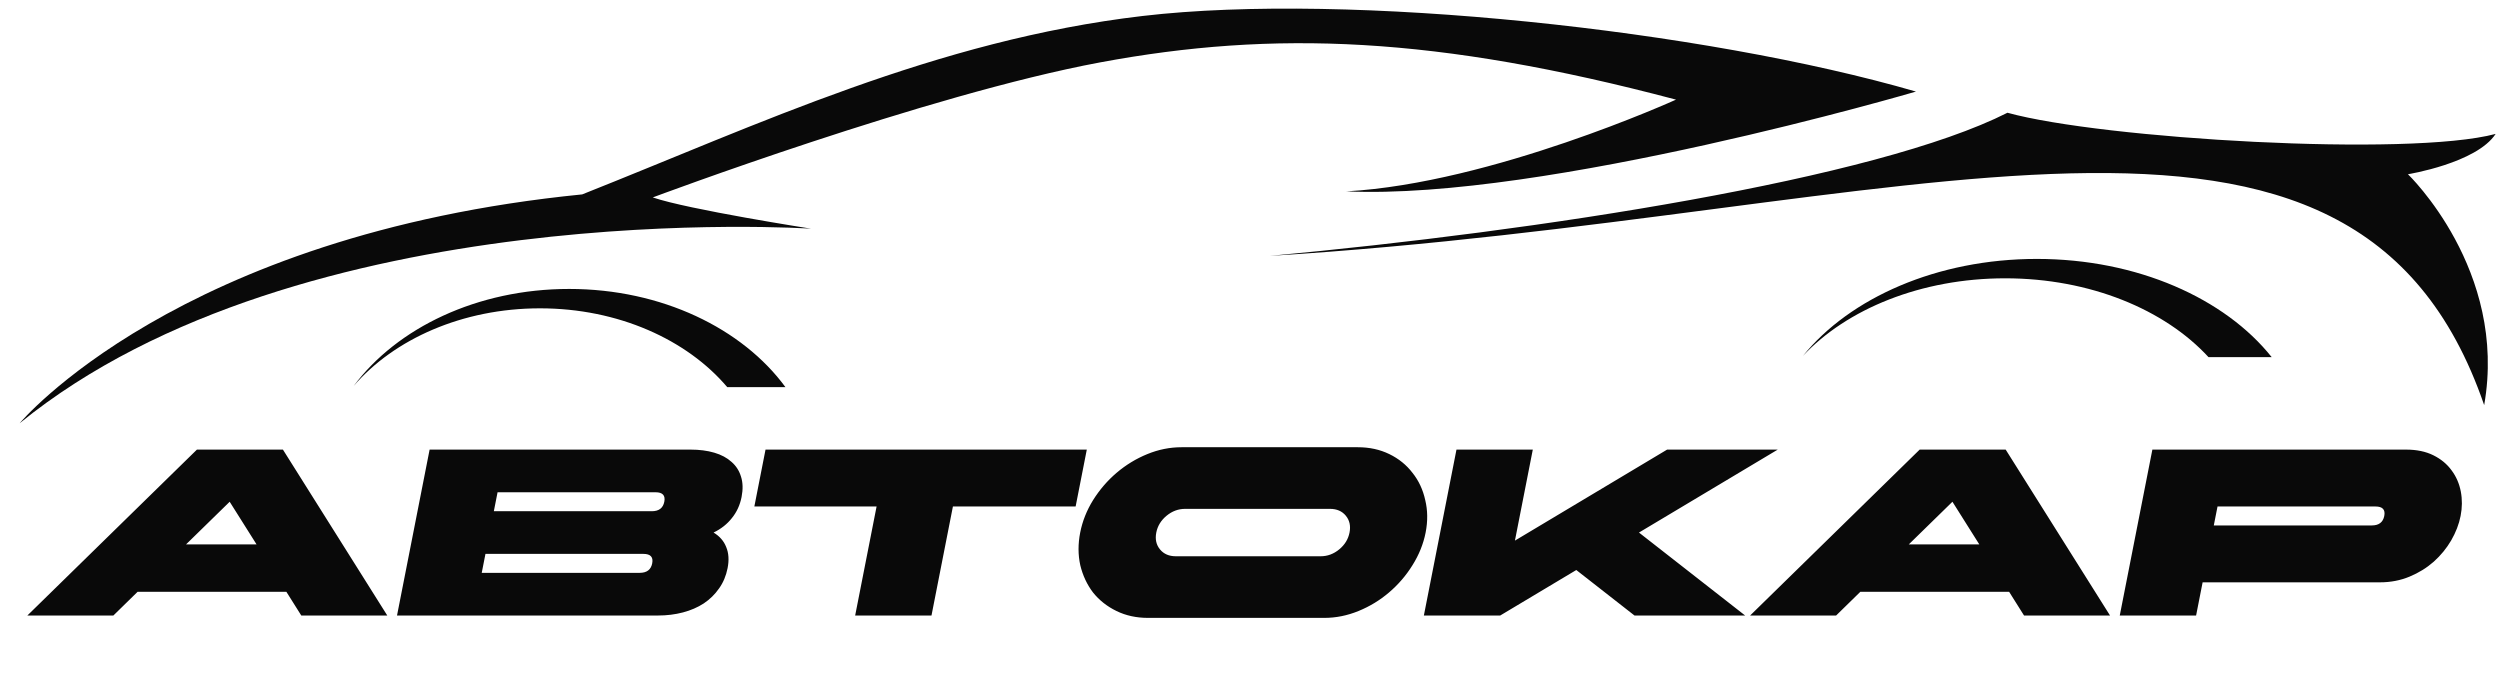
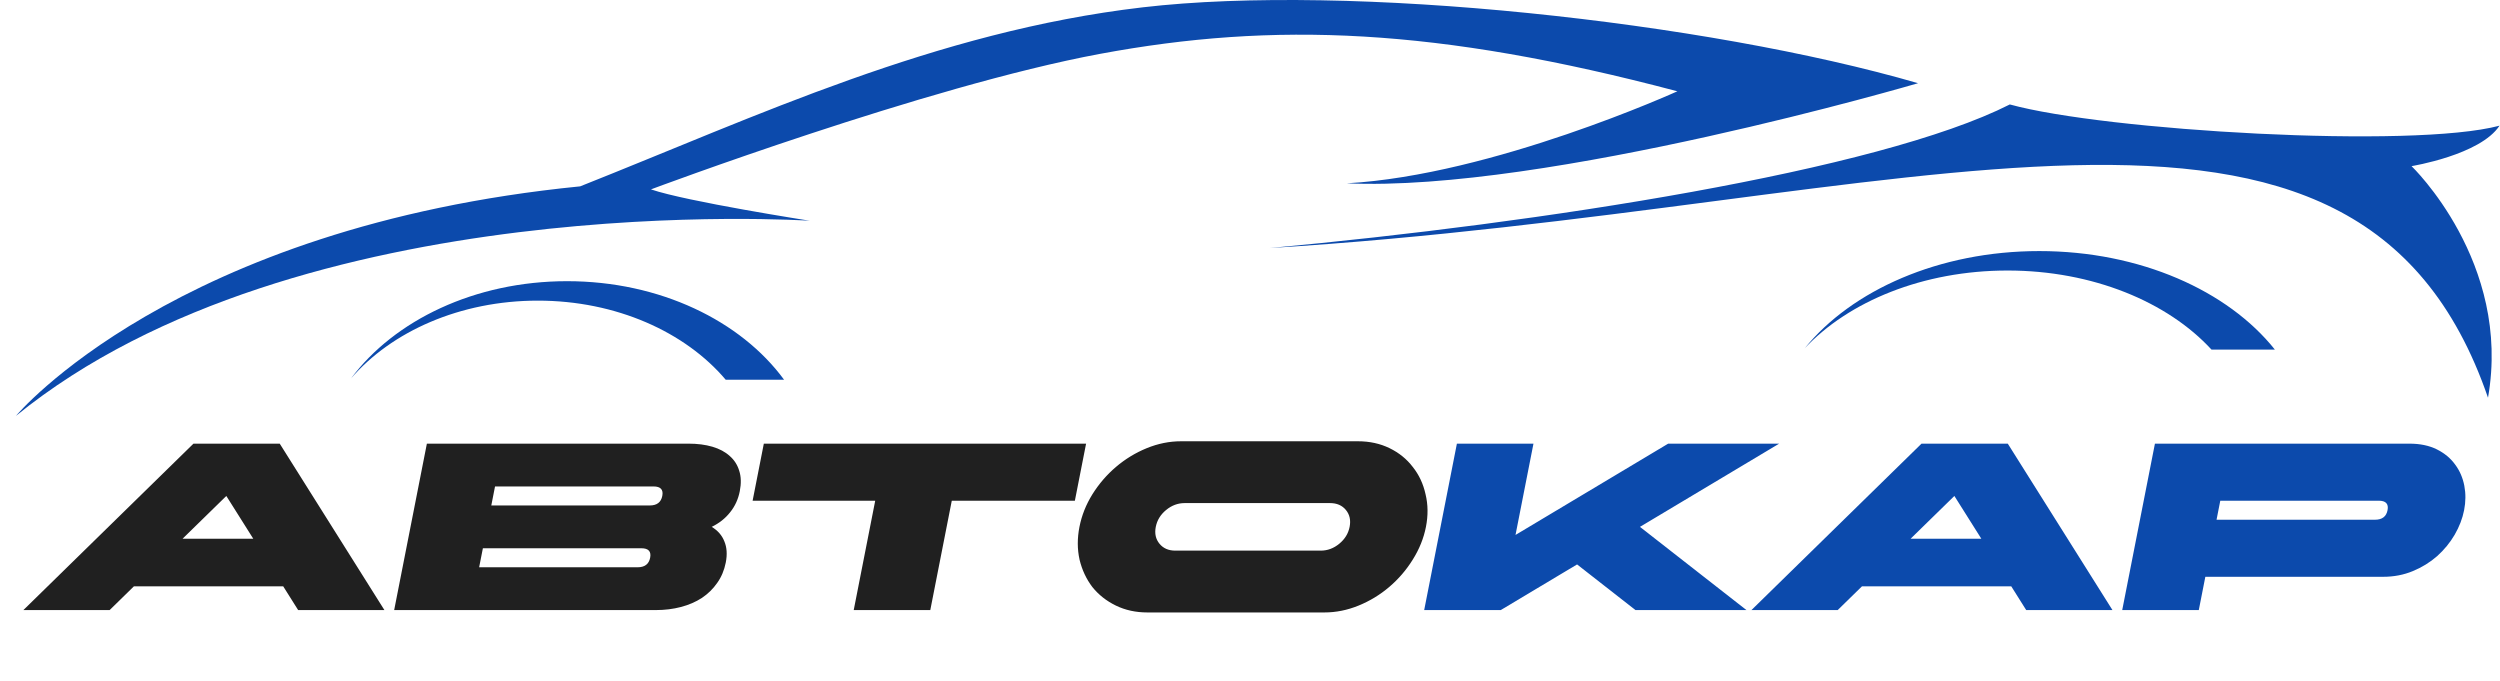
- <svg xmlns="http://www.w3.org/2000/svg" width="232" height="64" viewBox="0 0 232 64" fill="none">
-   <path d="M35.94 57.12H27.96L26.576 54.92H12.768L10.52 57.12H2.539L18.275 41.723H26.255L35.94 57.12ZM23.809 50.521L21.314 46.562L17.264 50.521H23.809ZM39.868 41.723H64.078C64.9 41.723 65.636 41.818 66.286 42.009C66.936 42.199 67.47 42.485 67.888 42.866C68.31 43.233 68.601 43.688 68.764 44.23C68.941 44.773 68.959 45.403 68.818 46.122C68.671 46.87 68.371 47.522 67.918 48.079C67.48 48.637 66.913 49.084 66.219 49.421C66.781 49.758 67.171 50.206 67.39 50.763C67.625 51.32 67.668 51.973 67.521 52.721C67.38 53.439 67.114 54.07 66.724 54.612C66.348 55.155 65.876 55.617 65.308 55.998C64.743 56.365 64.098 56.643 63.373 56.834C62.648 57.025 61.875 57.12 61.053 57.12H36.843L39.868 41.723ZM45.828 47.442H60.489C61.146 47.442 61.533 47.148 61.648 46.562C61.763 45.975 61.492 45.682 60.834 45.682H46.174L45.828 47.442ZM59.365 53.16C60.023 53.16 60.409 52.867 60.524 52.281C60.639 51.694 60.368 51.401 59.711 51.401H45.05L44.705 53.16H59.365ZM81.347 47.002H70.004L71.041 41.723H100.855L99.818 47.002H88.43L86.442 57.12H79.359L81.347 47.002ZM126.008 41.503C127.084 41.503 128.058 41.715 128.931 42.141C129.804 42.566 130.52 43.145 131.078 43.878C131.654 44.597 132.049 45.44 132.262 46.408C132.493 47.361 132.505 48.365 132.298 49.421C132.09 50.477 131.682 51.489 131.074 52.457C130.483 53.41 129.757 54.253 128.895 54.986C128.052 55.705 127.11 56.277 126.07 56.702C125.03 57.127 123.972 57.34 122.896 57.34H106.532C105.456 57.34 104.481 57.127 103.609 56.702C102.736 56.277 102.011 55.705 101.435 54.986C100.877 54.253 100.482 53.41 100.251 52.457C100.037 51.489 100.035 50.477 100.242 49.421C100.449 48.365 100.849 47.361 101.439 46.408C102.048 45.44 102.774 44.597 103.618 43.878C104.479 43.145 105.43 42.566 106.47 42.141C107.51 41.715 108.568 41.503 109.644 41.503H126.008ZM123.427 47.222H109.977C109.349 47.222 108.777 47.434 108.26 47.859C107.743 48.285 107.424 48.805 107.303 49.421C107.182 50.037 107.297 50.558 107.646 50.983C107.996 51.408 108.485 51.621 109.113 51.621H122.563C123.19 51.621 123.763 51.408 124.279 50.983C124.796 50.558 125.115 50.037 125.236 49.421C125.357 48.805 125.243 48.285 124.893 47.859C124.543 47.434 124.055 47.222 123.427 47.222ZM135.161 41.723H142.244L140.585 50.169L154.708 41.723H164.975L152.097 49.421L161.949 57.12H151.682L146.28 52.897L139.219 57.12H132.135L135.161 41.723ZM195.811 57.12H187.831L186.447 54.92H172.639L170.391 57.12H162.411L178.146 41.723H186.127L195.811 57.12ZM183.68 50.521L181.186 46.562L177.135 50.521H183.68ZM199.74 41.723H223.277C224.263 41.723 225.11 41.899 225.818 42.251C226.526 42.602 227.092 43.072 227.514 43.658C227.94 44.23 228.223 44.883 228.363 45.616C228.503 46.349 228.496 47.104 228.343 47.882C228.194 48.644 227.903 49.399 227.472 50.147C227.044 50.88 226.504 51.54 225.85 52.127C225.2 52.699 224.452 53.16 223.605 53.512C222.759 53.864 221.843 54.04 220.857 54.04H204.403L203.798 57.12H196.714L199.74 41.723ZM205.786 47.002L205.44 48.761H220.101C220.758 48.761 221.144 48.468 221.26 47.882C221.375 47.295 221.104 47.002 220.446 47.002H205.786Z" fill="#090909" />
-   <path d="M75.265 21.221C75.265 21.221 27.926 18.04 1.824 39.277C1.824 39.277 16.419 21.783 54.028 18.04C70.307 11.585 86.866 3.726 106.044 1.481C125.223 -0.764 158.155 2.791 177.801 8.498C177.801 8.498 143.373 18.602 124.943 17.759C138.449 17.006 155.535 9.246 155.535 9.246C133.269 3.352 118.207 2.791 102.115 5.785C86.023 8.778 60.576 18.321 60.576 18.321C63.851 19.444 75.265 21.221 75.265 21.221ZM223.457 16.169C223.457 16.169 229.818 15.14 231.596 12.427C223.55 14.579 195.109 12.895 186.292 10.463C174.107 16.637 142.8 21.444 117.833 23.747C177.802 20.039 218.427 2.417 230.531 37.594C232.74 25.057 223.457 16.169 223.457 16.169Z" fill="#090909" />
-   <path d="M32.824 35.815C36.838 30.433 44.285 26.814 52.816 26.814C61.406 26.814 68.898 30.483 72.891 35.929H67.491C63.758 31.521 57.369 28.613 50.11 28.613C42.914 28.614 36.57 31.47 32.824 35.815Z" fill="#090909" />
-   <path d="M167.311 33.029C171.67 27.647 179.755 24.028 189.017 24.028C198.344 24.028 206.478 27.698 210.814 33.144H204.951C200.898 28.735 193.961 25.827 186.081 25.827C178.267 25.827 171.379 28.684 167.311 33.029Z" fill="#090909" />
+ <svg xmlns="http://www.w3.org/2000/svg" width="268" height="73" viewBox="0 0 268 73" fill="none">
+   <path d="M41.209 65.4H31.962L30.359 62.852H14.358L11.754 65.4H2.507L20.74 47.559H29.987L41.209 65.4ZM27.152 57.754L24.262 53.166L19.568 57.754H27.152ZM45.761 47.559H73.813C74.766 47.559 75.618 47.669 76.372 47.89C77.125 48.111 77.744 48.443 78.228 48.884C78.716 49.309 79.054 49.836 79.243 50.465C79.448 51.093 79.469 51.824 79.305 52.657C79.135 53.523 78.787 54.279 78.262 54.925C77.754 55.571 77.099 56.089 76.294 56.48C76.945 56.87 77.397 57.389 77.651 58.034C77.923 58.68 77.973 59.436 77.803 60.303C77.639 61.135 77.331 61.866 76.879 62.495C76.444 63.123 75.897 63.659 75.239 64.1C74.584 64.525 73.836 64.848 72.996 65.069C72.156 65.29 71.26 65.4 70.308 65.4H42.255L45.761 47.559ZM52.667 54.186H69.654C70.416 54.186 70.864 53.846 70.997 53.166C71.131 52.487 70.817 52.147 70.055 52.147H53.067L52.667 54.186ZM68.352 60.812C69.114 60.812 69.562 60.473 69.695 59.793C69.829 59.113 69.514 58.773 68.753 58.773H51.765L51.364 60.812H68.352ZM93.823 53.676H80.68L81.882 47.559H116.428L115.226 53.676H102.031L99.727 65.4H91.519L93.823 53.676ZM145.573 47.304C146.82 47.304 147.949 47.551 148.96 48.043C149.972 48.536 150.801 49.207 151.448 50.057C152.115 50.889 152.573 51.866 152.82 52.988C153.088 54.092 153.102 55.256 152.861 56.48C152.621 57.703 152.148 58.876 151.443 59.997C150.758 61.101 149.917 62.078 148.919 62.928C147.941 63.761 146.85 64.423 145.645 64.916C144.44 65.409 143.214 65.655 141.967 65.655H123.006C121.759 65.655 120.63 65.409 119.618 64.916C118.607 64.423 117.767 63.761 117.1 62.928C116.453 62.078 115.995 61.101 115.728 59.997C115.48 58.876 115.477 57.703 115.717 56.48C115.958 55.256 116.42 54.092 117.105 52.988C117.81 51.866 118.651 50.889 119.629 50.057C120.627 49.207 121.729 48.536 122.934 48.043C124.139 47.551 125.365 47.304 126.611 47.304H145.573ZM142.582 53.931H126.998C126.27 53.931 125.607 54.177 125.008 54.67C124.409 55.163 124.04 55.766 123.899 56.48C123.759 57.193 123.892 57.797 124.297 58.289C124.702 58.782 125.269 59.028 125.996 59.028H141.581C142.308 59.028 142.971 58.782 143.57 58.289C144.169 57.797 144.539 57.193 144.679 56.48C144.819 55.766 144.687 55.163 144.281 54.67C143.876 54.177 143.31 53.931 142.582 53.931Z" fill="#202020" />
+   <path d="M156.179 47.559H164.387L162.463 57.346L178.829 47.559H190.725L175.803 56.48L187.219 65.4H175.323L169.063 60.507L160.881 65.4H152.673L156.179 47.559ZM226.456 65.4H217.209L215.606 62.852H199.606L197.001 65.4H187.754L205.987 47.559H215.234L226.456 65.4ZM212.4 57.754L209.509 53.166L204.815 57.754H212.4ZM231.008 47.559H258.282C259.424 47.559 260.406 47.763 261.226 48.171C262.047 48.579 262.702 49.122 263.192 49.802C263.685 50.465 264.012 51.221 264.175 52.07C264.337 52.92 264.329 53.795 264.152 54.696C263.979 55.579 263.642 56.454 263.143 57.321C262.647 58.17 262.02 58.935 261.264 59.615C260.51 60.277 259.643 60.812 258.662 61.22C257.682 61.628 256.62 61.832 255.477 61.832H236.412L235.71 65.4H227.502L231.008 47.559ZM238.014 53.676L237.614 55.715H254.601C255.363 55.715 255.811 55.375 255.944 54.696C256.078 54.016 255.764 53.676 255.002 53.676H238.014Z" fill="#0C4AAC" />
+   <path d="M86.803 23.663C86.803 23.663 31.95 19.977 1.705 44.585C1.705 44.585 18.616 24.313 62.195 19.977C81.058 12.497 100.245 3.391 122.468 0.789C144.691 -1.812 182.85 2.307 205.615 8.92C205.615 8.92 165.722 20.628 144.366 19.652C160.016 18.778 179.815 9.787 179.815 9.787C154.014 2.958 136.561 2.307 117.915 5.776C99.269 9.245 69.783 20.302 69.783 20.302C73.578 21.603 86.803 23.663 86.803 23.663ZM258.517 17.809C258.517 17.809 265.889 16.616 267.948 13.473C258.626 15.966 225.67 14.015 215.453 11.197C201.334 18.351 165.058 23.922 136.128 26.59C205.616 22.293 252.689 1.874 266.714 42.634C269.275 28.108 258.517 17.809 258.517 17.809Z" fill="#0C4AAC" />
+   <path d="M37.625 40.573C42.276 34.336 50.906 30.143 60.79 30.143C70.744 30.143 79.425 34.395 84.052 40.706H77.795C73.469 35.597 66.066 32.228 57.656 32.228C49.317 32.229 41.966 35.539 37.625 40.573Z" fill="#0C4AAC" />
+   <path d="M193.459 37.345C198.51 31.108 207.879 26.915 218.61 26.915C229.417 26.915 238.843 31.168 243.867 37.478H237.074C232.377 32.369 224.339 29 215.208 29C206.154 29 198.172 32.31 193.459 37.345Z" fill="#0C4AAC" />
</svg>
